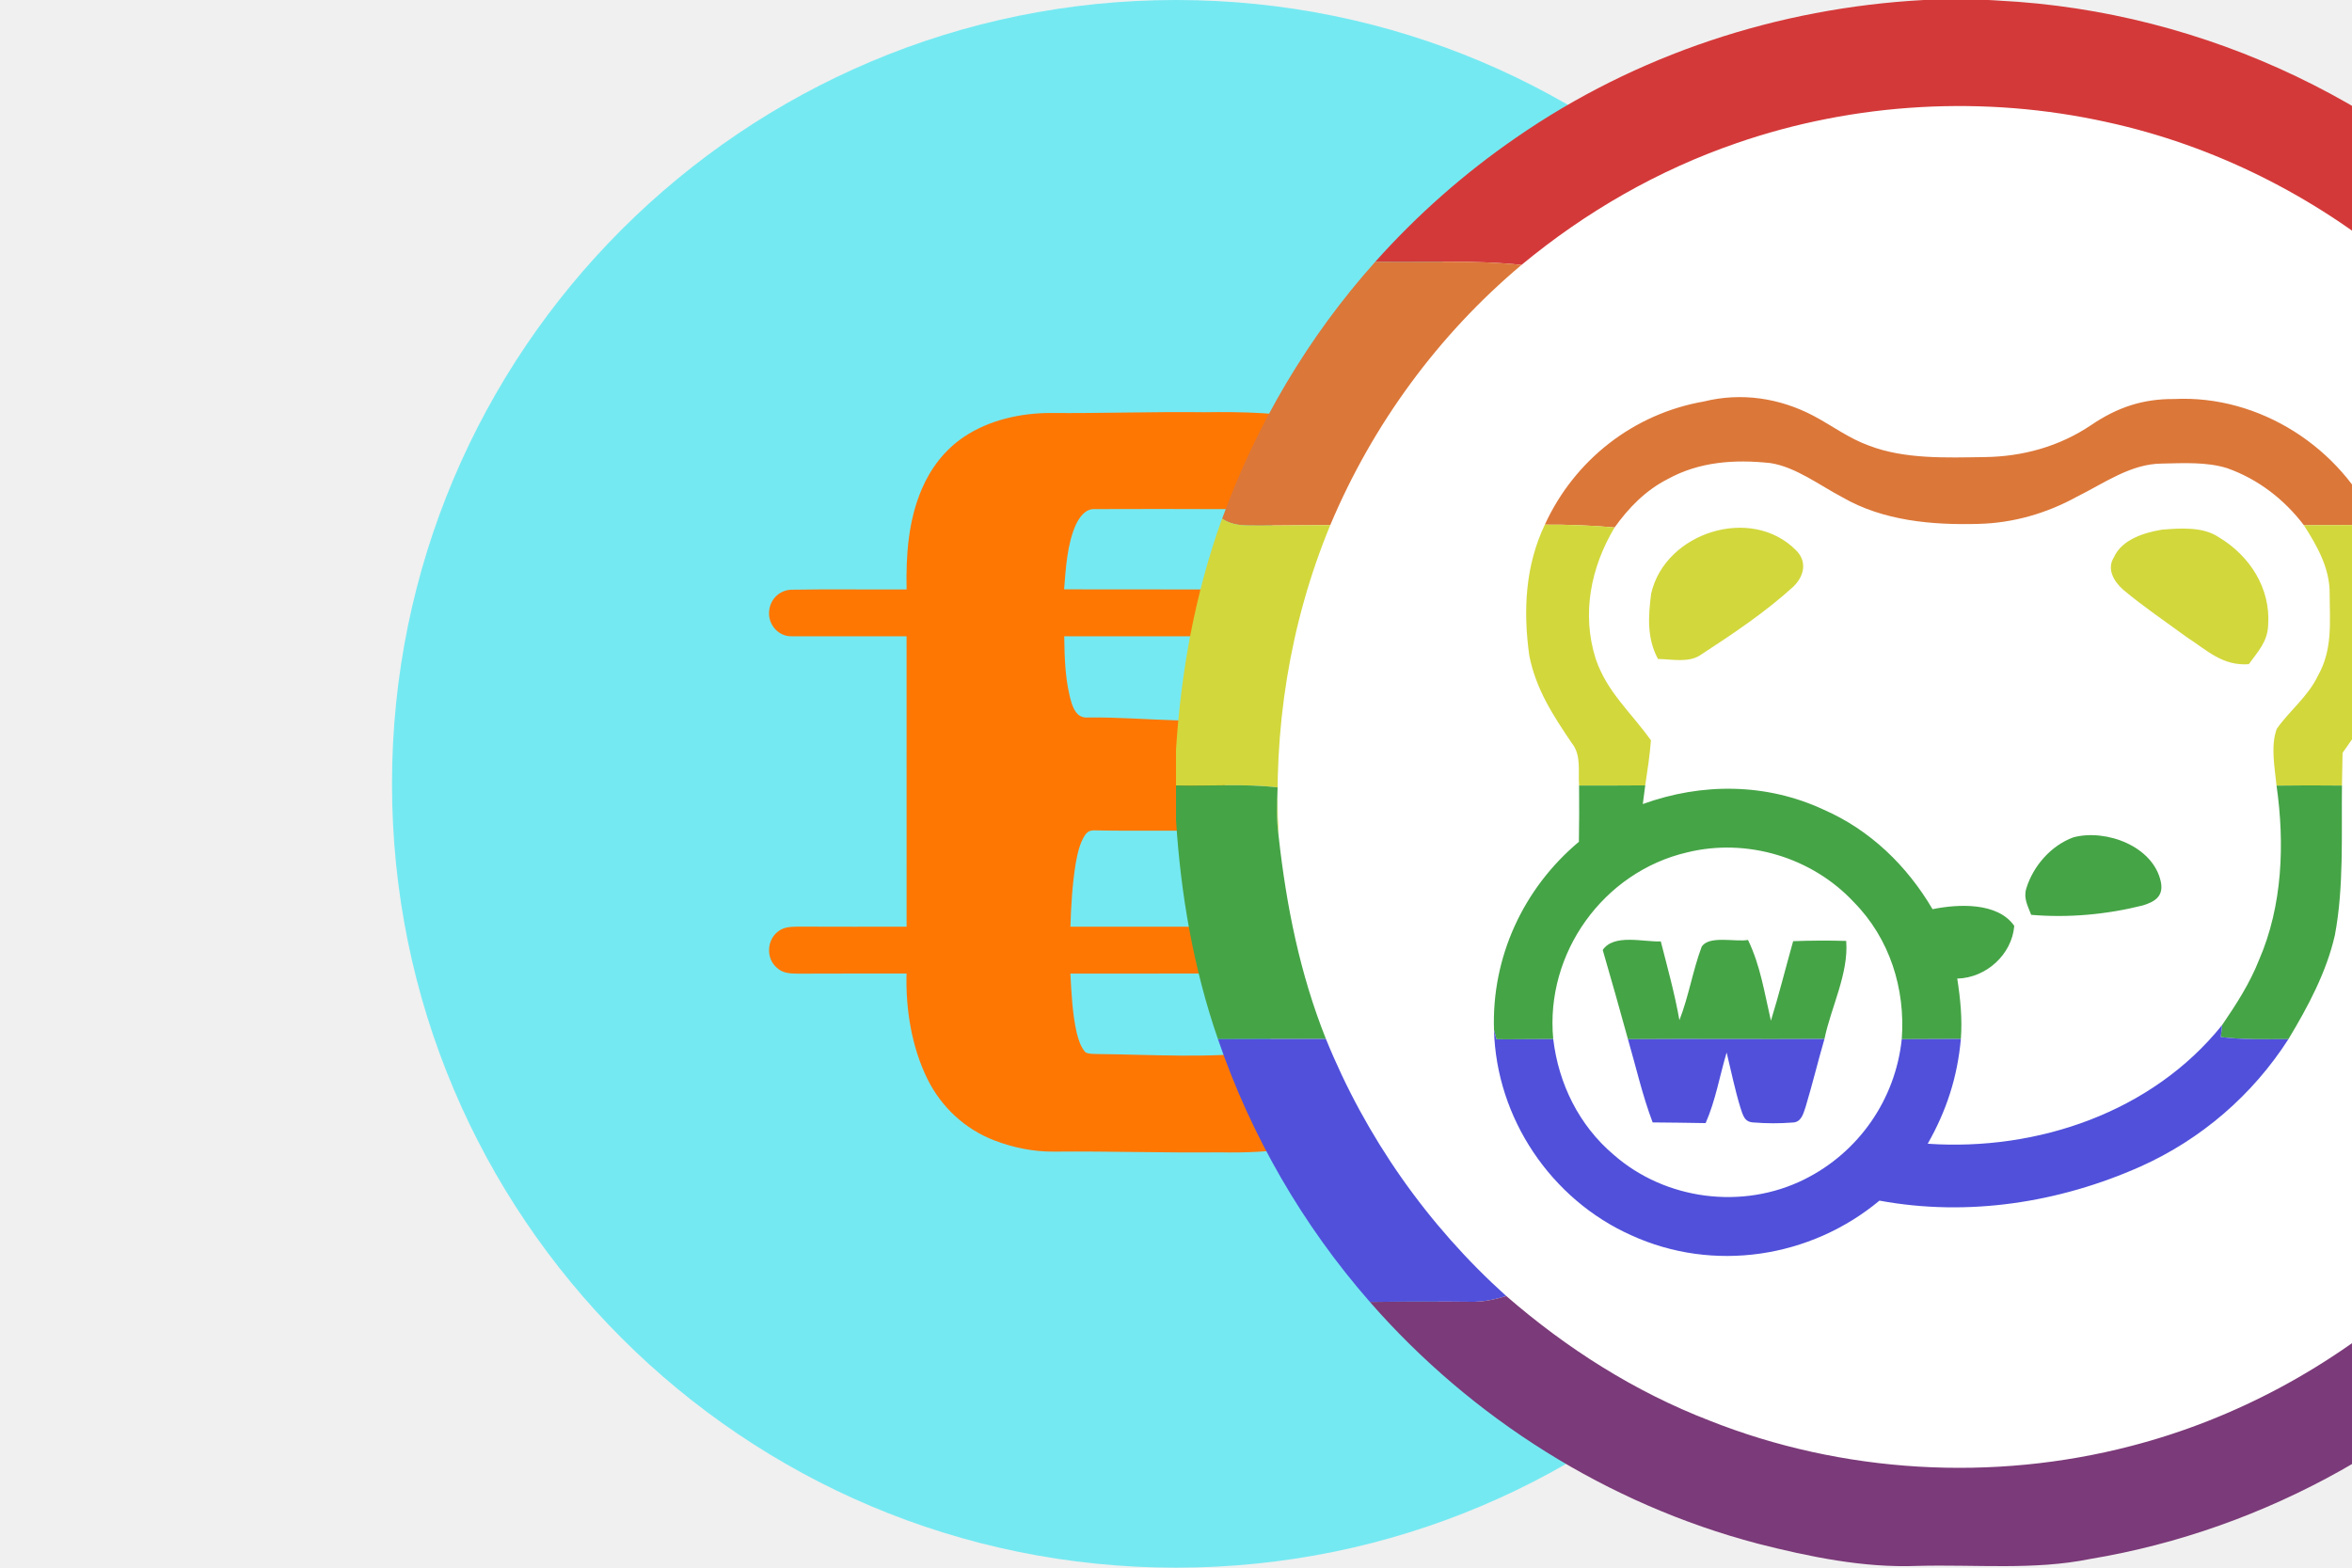
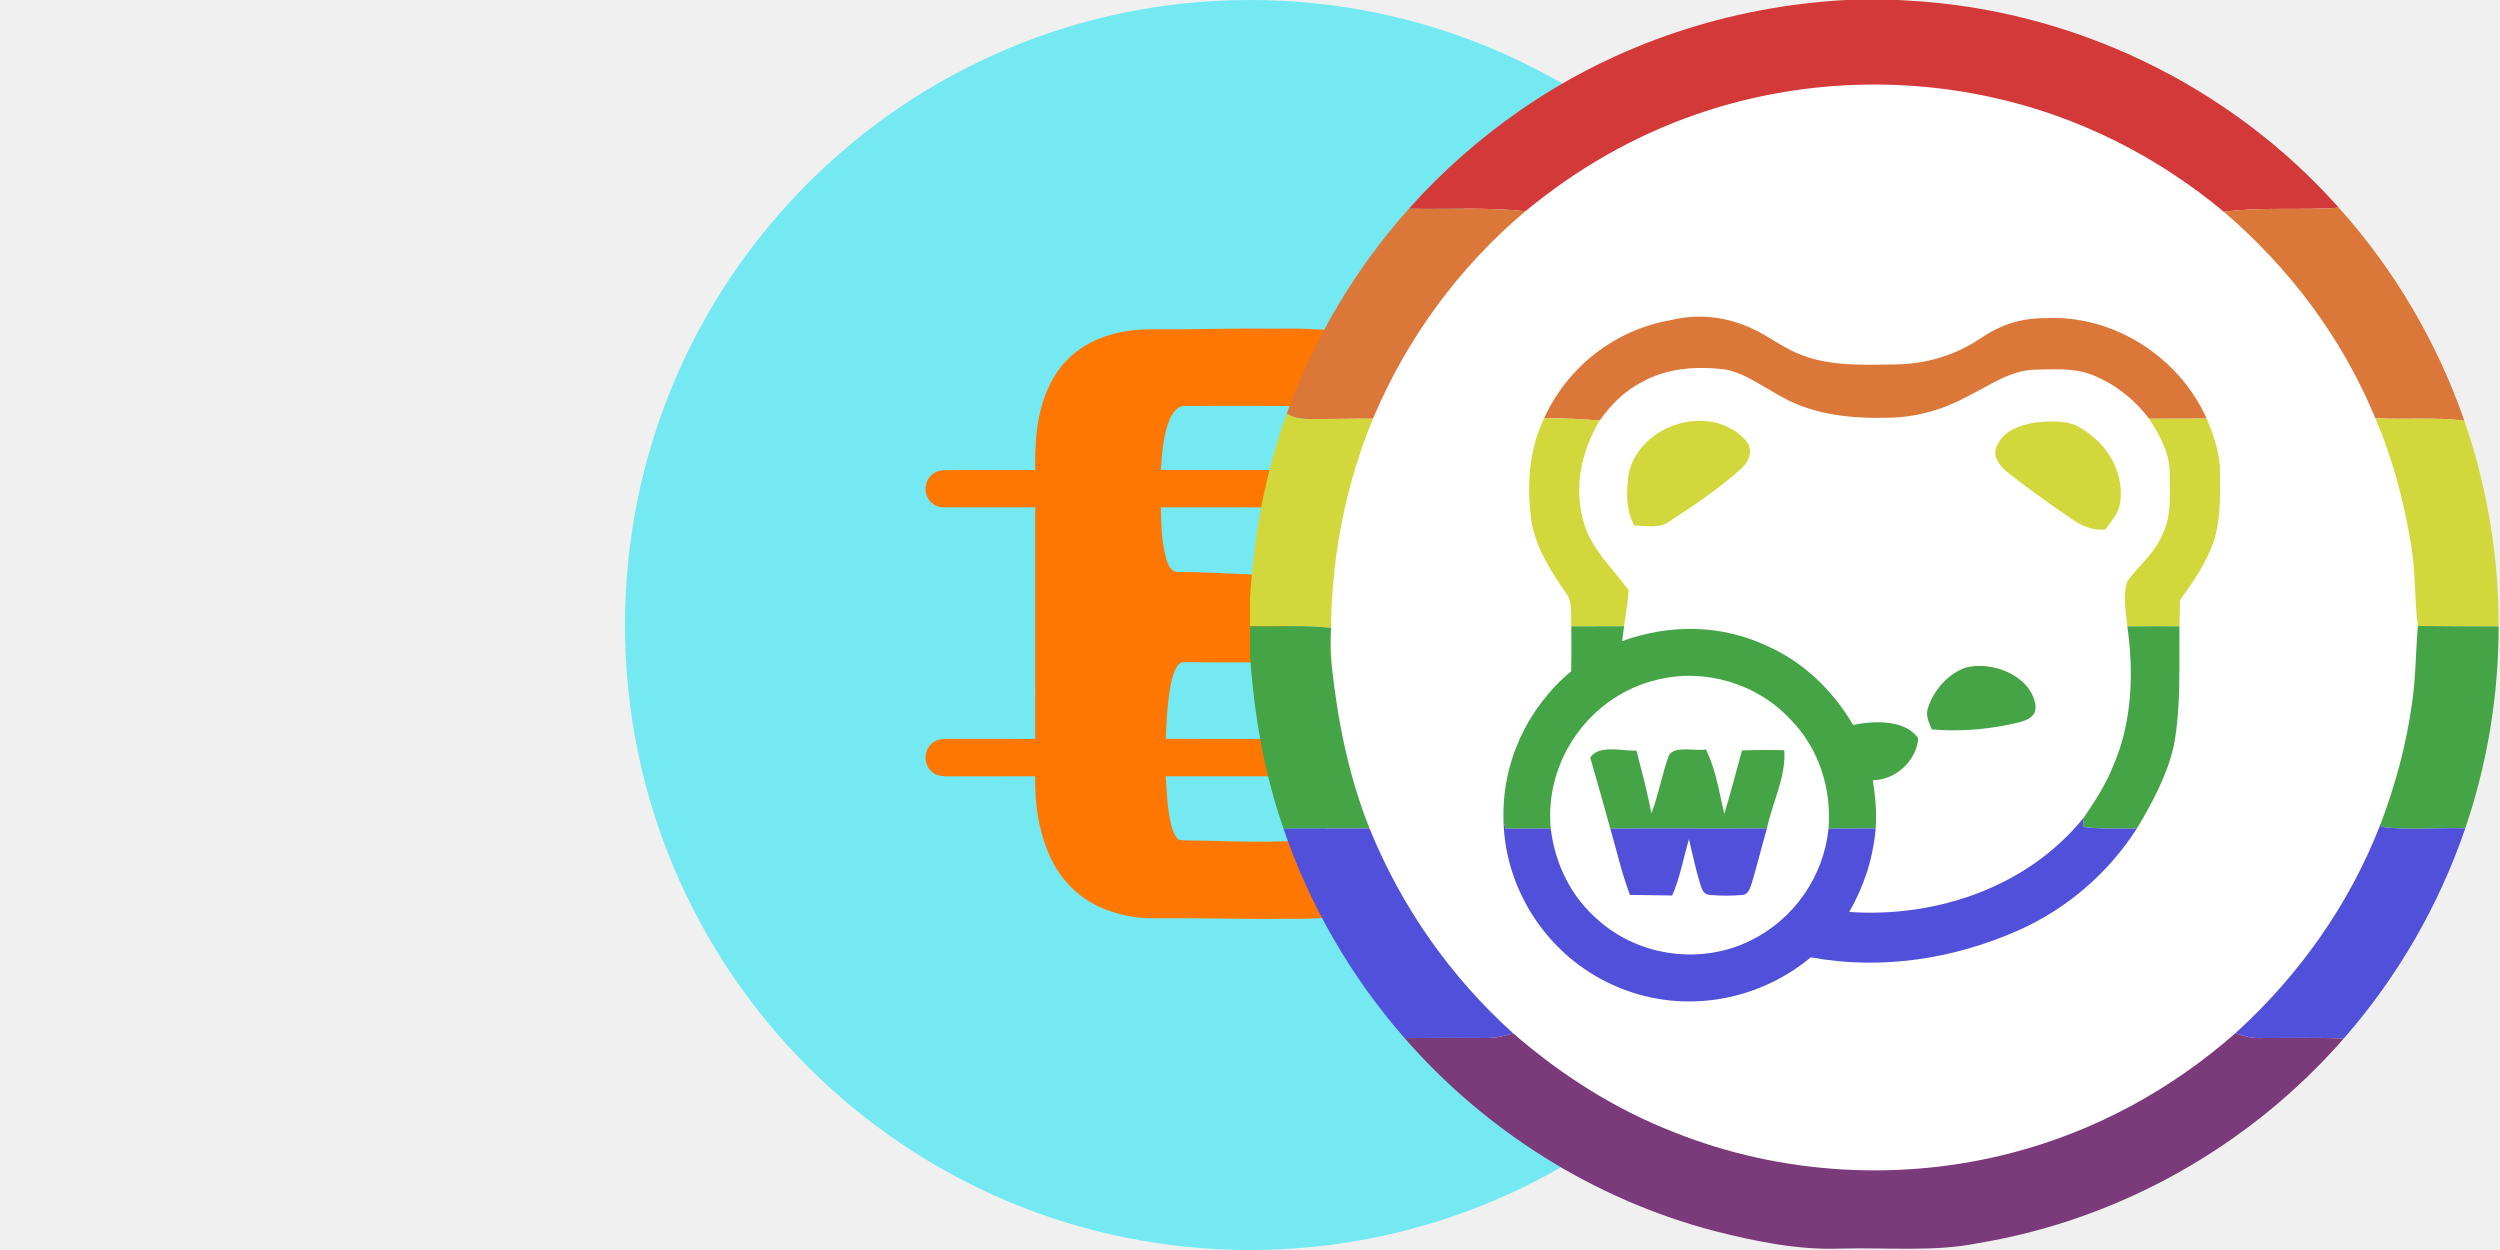
- <svg xmlns="http://www.w3.org/2000/svg" viewBox="0 0 192 128">
+ <svg xmlns="http://www.w3.org/2000/svg" viewBox="0 0 256 128">
  <svg viewBox="0 0 128 128">
    <circle cx="64" cy="64" r="64" fill="#75E9F2" />
    <path fill="#FF7703" d="M53.8 33.719c4.167.035 8.326-.113 12.495-.062 3.182-.048 6.331.034 9.46.666 3.434.678 6.955 1.96 9.783 4.062 3.075 2.422 4.427 5.966 4.965 9.74 3.238.002 6.476.008 9.714-.005.674.02 1.319.01 1.852.487.484.41.706 1 .655 1.63-.056.904-.816 1.702-1.744 1.705-3.417.028-6.844-.003-10.263.013.02 2.15-.176 4.253-.814 6.313-.599 1.93-1.64 3.524-3.266 4.74.982.941 1.823 1.989 2.42 3.218 1.51 2.978 1.736 6.158 1.652 9.437 3.167 0 6.334.01 9.501-.005.619.015 1.229-.02 1.754.364.818.602 1.007 1.818.431 2.655-.439.68-1.155.826-1.915.818q-5.071-.011-10.138-.002c-.587 3.22-1.724 6.224-4.024 8.618-1.823 1.838-4.232 3.151-6.626 4.092-3.889 1.484-7.979 1.979-12.122 1.885-4.51.05-9.011-.102-13.52-.059-1.662.018-3.33-.321-4.88-.915-2.391-.918-4.322-2.716-5.459-5.006-1.292-2.626-1.785-5.709-1.708-8.618-2.958 0-5.913-.005-8.87.008-.643-.008-1.23-.023-1.725-.49-.867-.744-.828-2.205.062-2.917.494-.418 1.055-.42 1.67-.433 2.955.012 5.91.007 8.868.007q0-11.856-.003-23.713c-3.123-.008-6.257.01-9.38-.002-1.053.033-1.9-.918-1.846-1.951.035-1.012.816-1.826 1.84-1.851 3.124-.054 6.26-.003 9.389-.02-.056-2.79.13-5.618 1.247-8.213.726-1.694 1.869-3.188 3.404-4.225 2.06-1.398 4.679-1.976 7.142-1.971m1.066 14.4c7.453.016 14.903.006 22.356.008-.227-1.86-.627-3.88-2.295-5-1.889-1.282-4.617-1.468-6.836-1.555-3.577-.018-7.162-.015-10.74-.003-.744-.038-1.228.653-1.516 1.25-.725 1.588-.83 3.58-.97 5.3m.01 3.833c.025 1.813.076 3.754.617 5.498.23.66.56 1.2 1.349 1.132 4.714-.054 9.633.75 14.281-.225 1.584-.316 3.045-.992 4.088-2.259.996-1.211 1.499-2.629 1.833-4.14-7.39-.01-14.779-.006-22.168-.006m.505 23.71c7.458.003 14.916.011 22.377-.004-.38-2.155-.824-4.264-2.568-5.755-2.07-1.78-5.263-2.058-7.879-2.02-3.31-.122-6.616-.012-9.929-.084-.425-.013-.63.105-.857.462-.413.67-.586 1.525-.721 2.292-.27 1.685-.37 3.404-.423 5.11m-.003 3.83c.087 1.59.163 3.284.52 4.842.135.538.327 1.178.717 1.586.283.16.683.12 1 .14 4.451.04 9.09.37 13.52-.202 1.556-.173 3.012-.515 4.218-1.578 1.443-1.267 2.035-2.95 2.397-4.783-7.458-.016-14.914-.005-22.372-.005" />
  </svg>
  <svg x="64" viewBox="0 0 128 128">
    <circle cx="64" cy="64" r="60" fill="#FFF" />
    <path fill="#D43939" d="M61.04 0h5.265l.485.025.375.025c16.885.845 33.1 8.58 44.33 21.22-3.945.285-7.85-.105-11.775.415-6.855-5.72-15.015-9.82-23.75-11.72C66.005 7.76 55.4 8.35 45.755 11.69c-6.41 2.205-12.335 5.62-17.55 9.94-3.95-.425-7.96-.18-11.935-.26a64.3 64.3 0 0 1 11.48-10.125C37.565 4.45 49.135.645 61.04 0" />
    <path fill="#DB7739" d="m111.495 21.27.06.06a64.3 64.3 0 0 1 12.795 21.755c-3.02-.405-6.065-.08-9.115-.26-3.38-8.2-8.79-15.385-15.515-21.14 3.925-.52 7.83-.13 11.775-.415m-95.225.1c3.975.08 7.985-.165 11.935.26-6.8 5.71-12.17 13.055-15.61 21.24-1.865.01-3.73.02-5.595.04-1.165-.025-2.21.12-3.235-.56C6.57 34.64 10.8 27.48 16.27 21.37m26.825 11.41c3.05-.755 6.18-.285 8.945 1.17 1.57.835 2.875 1.84 4.56 2.445 2.905 1.11 6.33.97 9.4.925 3.12-.035 6.11-.865 8.71-2.615 2.115-1.435 4.205-2.15 6.79-2.125 6.95-.345 13.65 3.98 16.46 10.285-1.965.01-3.925.015-5.89.015-1.6-2.11-3.74-3.76-6.25-4.65-1.67-.53-3.595-.415-5.335-.38-2.54.01-4.725 1.61-6.94 2.705-2.47 1.36-5.22 2.155-8.045 2.22-3.765.105-7.765-.245-11.095-2.17-1.835-.96-3.815-2.48-5.88-2.795-2.905-.315-5.795-.125-8.395 1.31-1.79.915-3.17 2.325-4.325 3.945a60 60 0 0 0-5.695-.23c2.425-5.285 7.24-9.055 12.985-10.055" />
    <path fill="#D2D73C" d="m3.71 42.485.055-.135c1.025.68 2.07.535 3.235.56 1.865-.02 3.73-.03 5.595-.04-3.33 8.05-4.685 16.74-4.215 25.425-.18-1.345-.145-2.655-.085-4.005-2.74-.32-5.53-.09-8.295-.16v-2.905c.405-6.395 1.55-12.695 3.71-18.74m26.4.35c1.9-.005 3.795.055 5.695.23-1.945 3.25-2.705 7.045-1.55 10.71.92 2.725 2.84 4.33 4.515 6.67-.095 1.235-.28 2.455-.465 3.68-1.8.01-3.6.02-5.4.015-.09-1.19.195-2.47-.58-3.445-1.54-2.275-2.945-4.42-3.485-7.17-.51-3.645-.335-7.325 1.27-10.69m85.125-.01c3.05.18 6.095-.145 9.115.26 2.325 6.77 3.54 13.9 3.51 21.06-2.76-.005-5.515-.015-8.27-.045-.375-2.78-.225-5.58-.7-8.345-.735-4.435-1.88-8.795-3.655-12.93m-64.63 2.095c.945.925.675 2.115-.2 2.97-2.295 2.095-4.935 3.86-7.535 5.555-.98.705-2.37.375-3.525.36-.915-1.705-.795-3.495-.555-5.345 1.135-4.98 8.155-7.23 11.815-3.54m29.89-1.675c1.495-.115 3.325-.26 4.625.615 2.53 1.51 4.25 4.17 4.035 7.18-.045 1.35-.835 2.16-1.58 3.19-2.16.15-3.395-1.13-5.075-2.215-1.74-1.275-3.54-2.49-5.19-3.875-.745-.665-1.355-1.675-.745-2.64.65-1.455 2.475-2.015 3.93-2.255m11.575-.365c1.965 0 3.925-.005 5.89-.015.77 1.815 1.4 3.63 1.375 5.63 0 2.24.07 4.75-.635 6.895-.755 2.26-2.105 4.155-3.47 6.08-.02.89-.04 1.78-.05 2.67q-2.67-.031-5.34.005c-.145-1.46-.5-3.245.02-4.64 1.085-1.535 2.54-2.615 3.375-4.36 1.19-2.135.95-4.3.94-6.655.03-2.07-1.02-3.92-2.105-5.61" />
    <path fill="#45A446" d="M32.905 64.14c1.8.005 3.6-.005 5.4-.015-.065.505-.135 1.015-.2 1.525 4.83-1.75 10.095-1.725 14.78.465 3.79 1.66 6.79 4.575 8.875 8.12 2.055-.425 5.32-.595 6.67 1.365-.195 2.34-2.295 4.245-4.655 4.3.255 1.635.42 3.27.295 4.93-1.61.005-3.215.01-4.825.02.31-4.12-.985-8.225-3.91-11.19-3.415-3.665-8.73-5.26-13.605-4.065-6.85 1.595-11.605 8.235-10.935 15.245-1.545-.005-3.085.03-4.63.015l-.205-.76c-.205-5.945 2.39-11.56 6.93-15.365.03-1.53.025-3.06.015-4.59m86.685-.04c2.755.03 5.51.04 8.27.045 0 7.015-1.15 14.03-3.415 20.675-2.82-.09-5.815.24-8.585-.155l-.085-.295c1.515-4 2.64-8.14 3.22-12.38.39-2.62.365-5.24.595-7.89M0 64.13c2.765.07 5.555-.16 8.295.16-.06 1.35-.095 2.66.085 4.005.63 5.675 1.735 11.215 3.86 16.535-2.94-.005-5.875.005-8.815.015C1.425 79.065.39 73.05 0 66.955zm89.84.015q2.67-.036 5.34-.005c-.05 3.995.165 8.31-.58 12.225-.68 3-2.21 5.86-3.79 8.48-1.845.005-3.68.055-5.52-.17q.051-.496.11-.985c1.155-1.695 2.255-3.395 3.01-5.31 1.925-4.425 2.105-9.52 1.43-14.235m-16.575 4.22c2.665-.7 6.535.73 7.135 3.66.225 1.165-.5 1.605-1.485 1.905-2.955.74-6.065 1.025-9.105.765-.275-.745-.645-1.345-.395-2.165.565-1.835 2.035-3.51 3.85-4.165" />
    <path fill="#45A446" d="M39.575 76.865c.545 2.135 1.135 4.255 1.52 6.43.765-1.95 1.085-4.035 1.815-5.99.59-.96 2.775-.37 3.785-.56 1.02 2.12 1.335 4.29 1.87 6.595.665-2.15 1.205-4.335 1.815-6.495a66 66 0 0 1 4.33-.02c.21 2.665-1.235 5.4-1.775 8.005-5.345.035-10.695-.02-16.04.02a506 506 0 0 0-2.06-7.285c.91-1.345 3.335-.64 4.74-.7" />
    <path fill="#5050DB" d="M85.4 83.69q-.059.489-.11.985c1.84.225 3.675.175 5.52.17a27.9 27.9 0 0 1-12.07 10.4c-6.665 2.965-14.105 4.115-21.315 2.785-5.645 4.695-13.56 5.895-20.27 2.825-6.555-2.935-11.01-9.57-11.195-16.76l.205.76c1.545.015 3.085-.02 4.63-.015.435 3.655 2.11 7.055 4.935 9.445 4.225 3.705 10.53 4.515 15.565 2.01a14.47 14.47 0 0 0 7.95-11.445c1.61-.01 3.215-.015 4.825-.02-.275 3.1-1.17 5.855-2.705 8.555 8.94.615 18.33-2.57 24.035-9.695m30.375.68.085.295c2.77.395 5.765.065 8.585.155a64.3 64.3 0 0 1-12.44 21.52c-2.84-.11-5.68-.04-8.52-.045-.92.03-1.715-.18-2.565-.51 6.52-5.91 11.675-13.2 14.855-21.415m-103.535.46a57.1 57.1 0 0 0 14.72 20.99c-.975.295-1.935.5-2.96.47-2.725-.03-5.445-.02-8.17.015a64.1 64.1 0 0 1-12.405-21.46c2.94-.01 5.875-.02 8.815-.015" />
    <path fill="#5050DB" d="M36.895 84.85c5.345-.04 10.695.015 16.04-.02-.54 1.855-.99 3.735-1.55 5.585-.195.565-.35 1.235-1.08 1.24-1.025.08-2.09.08-3.12-.005-.79-.015-.895-.58-1.11-1.21-.45-1.48-.765-3.005-1.125-4.505-.58 1.945-.895 3.895-1.715 5.765-1.44-.03-2.885-.04-4.325-.055-.84-2.225-1.355-4.515-2.015-6.795" />
    <path fill="#7B3A79" d="m26.96 105.82.015.01c4.925 4.275 10.455 7.795 16.55 10.15 10.87 4.325 23.165 5.03 34.475 2.075 8.49-2.2 16.35-6.475 22.92-12.27.85.33 1.645.54 2.565.51 2.84.005 5.68-.065 8.52.045-9.605 11.01-22.965 18.555-37.39 20.95-4.565.93-9.335.435-14.115.565-4.37.17-8.795-.745-13.02-1.82-12.24-3.225-23.33-10.21-31.65-19.73 2.725-.035 5.445-.045 8.17-.015 1.025.03 1.985-.175 2.96-.47" />
  </svg>
</svg>
